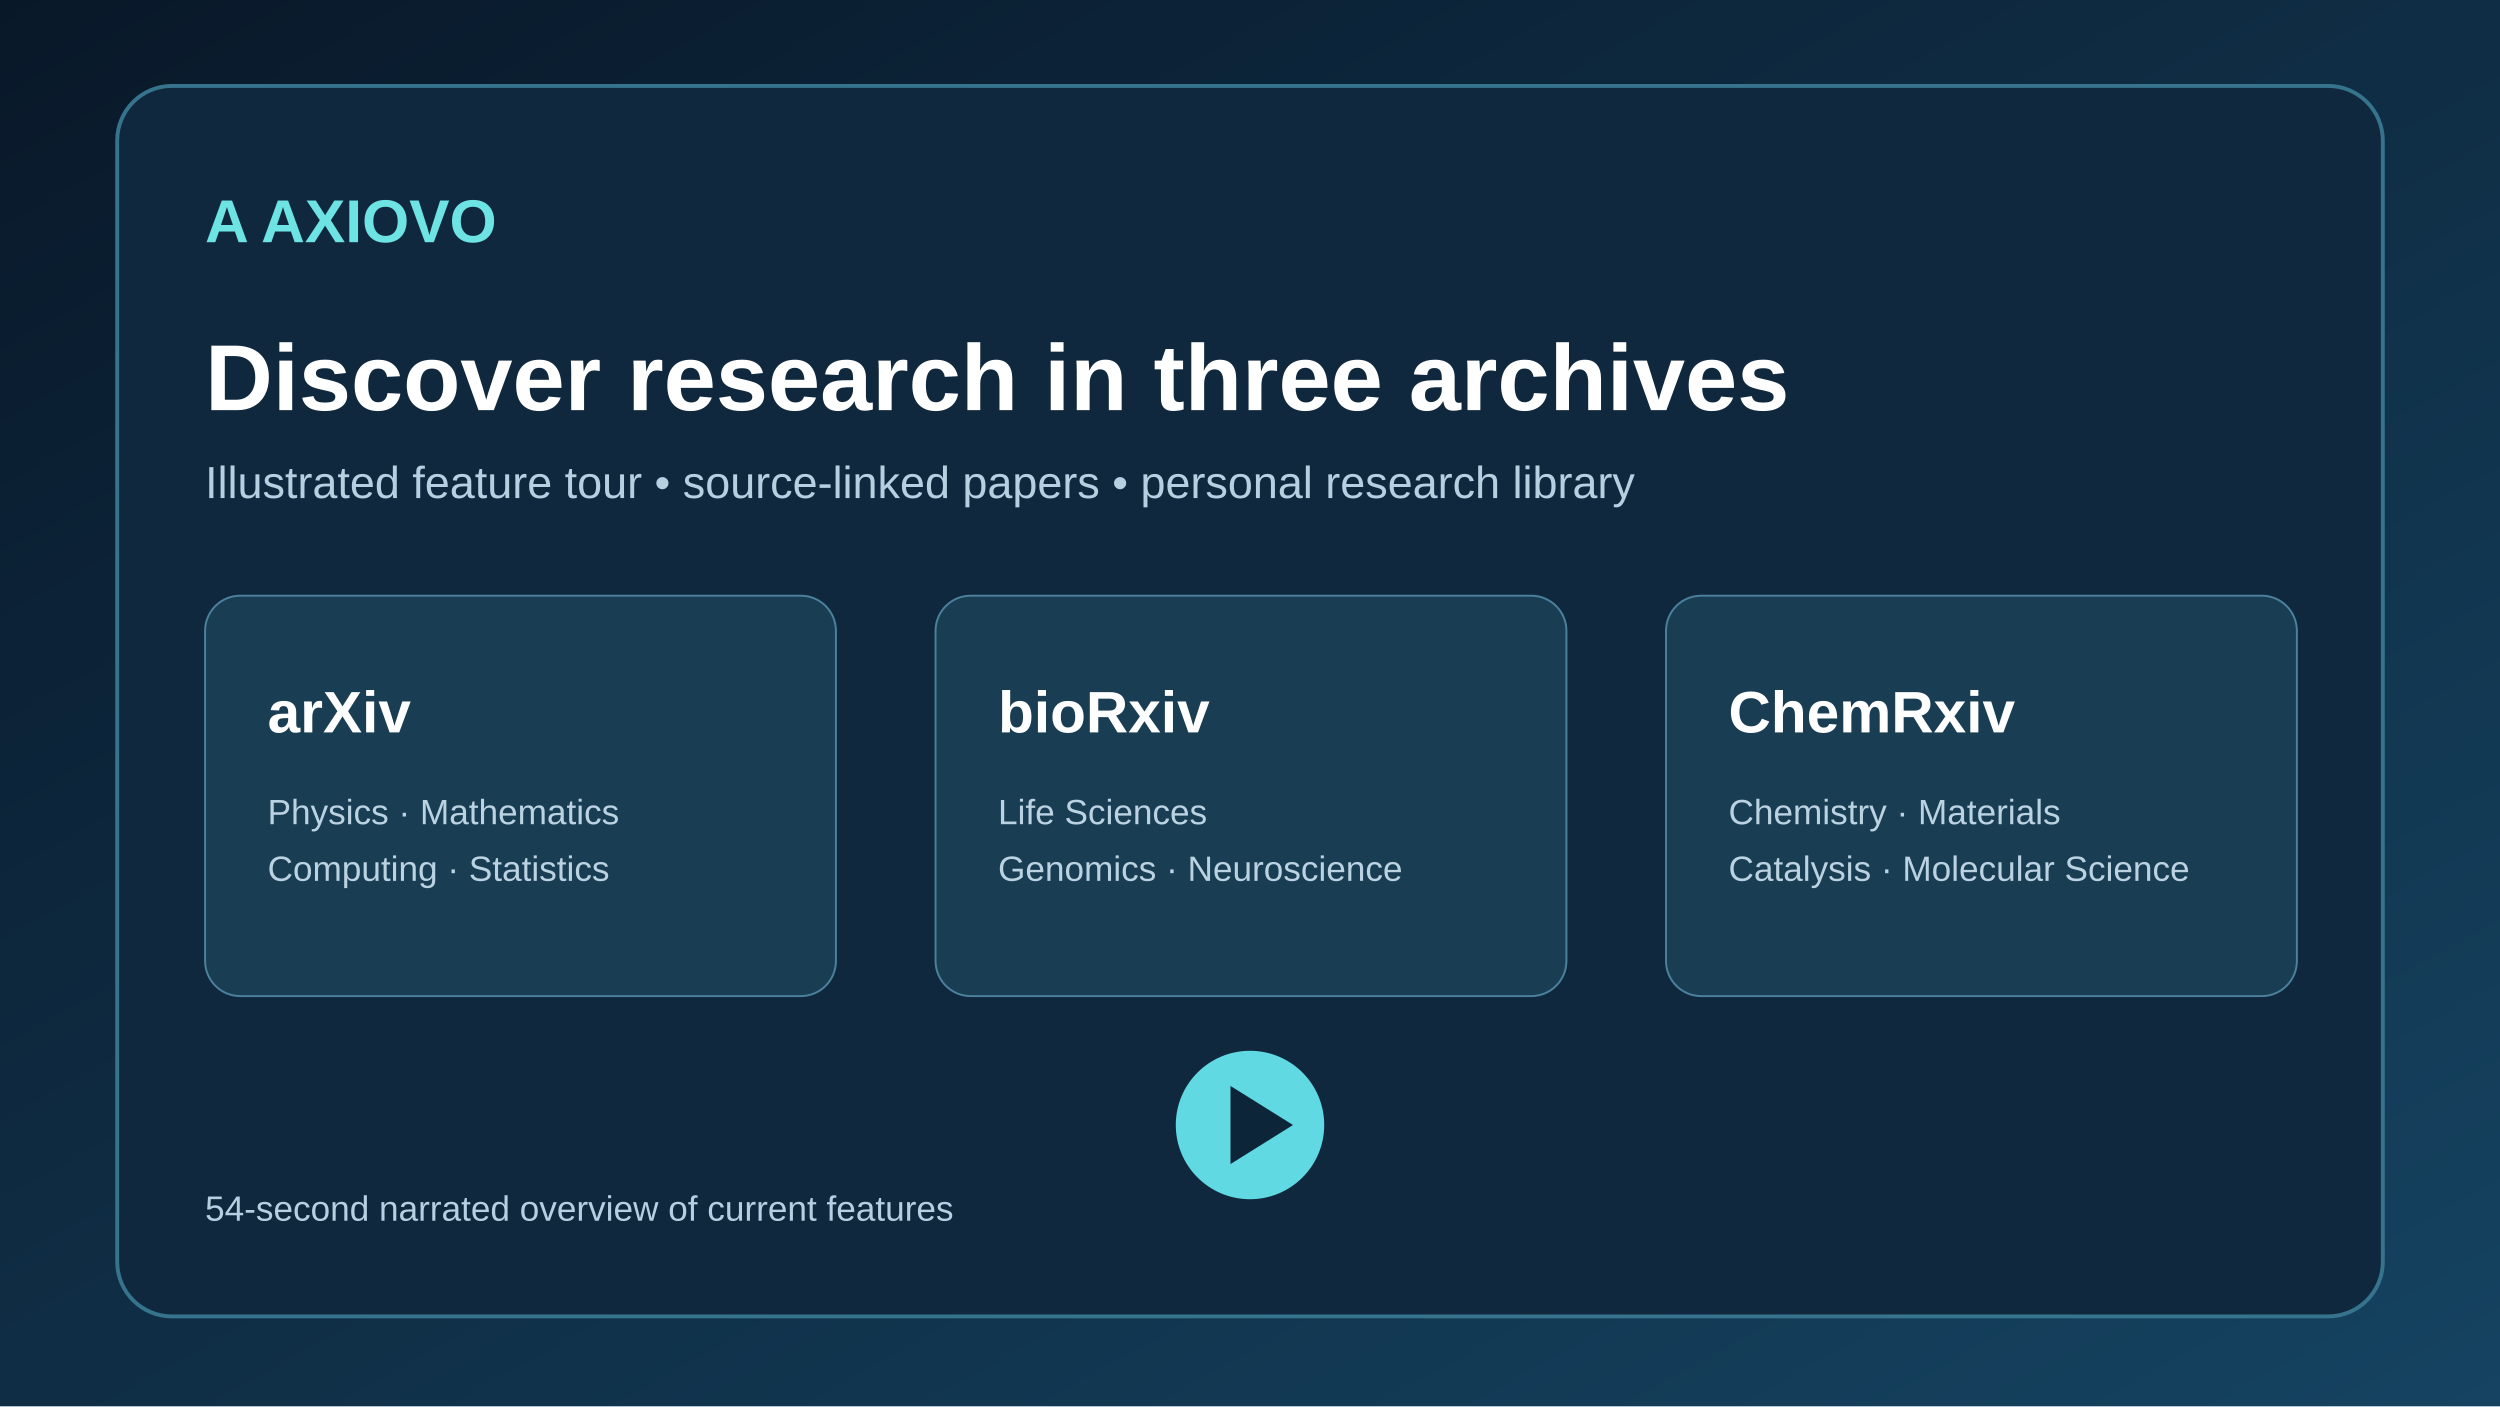
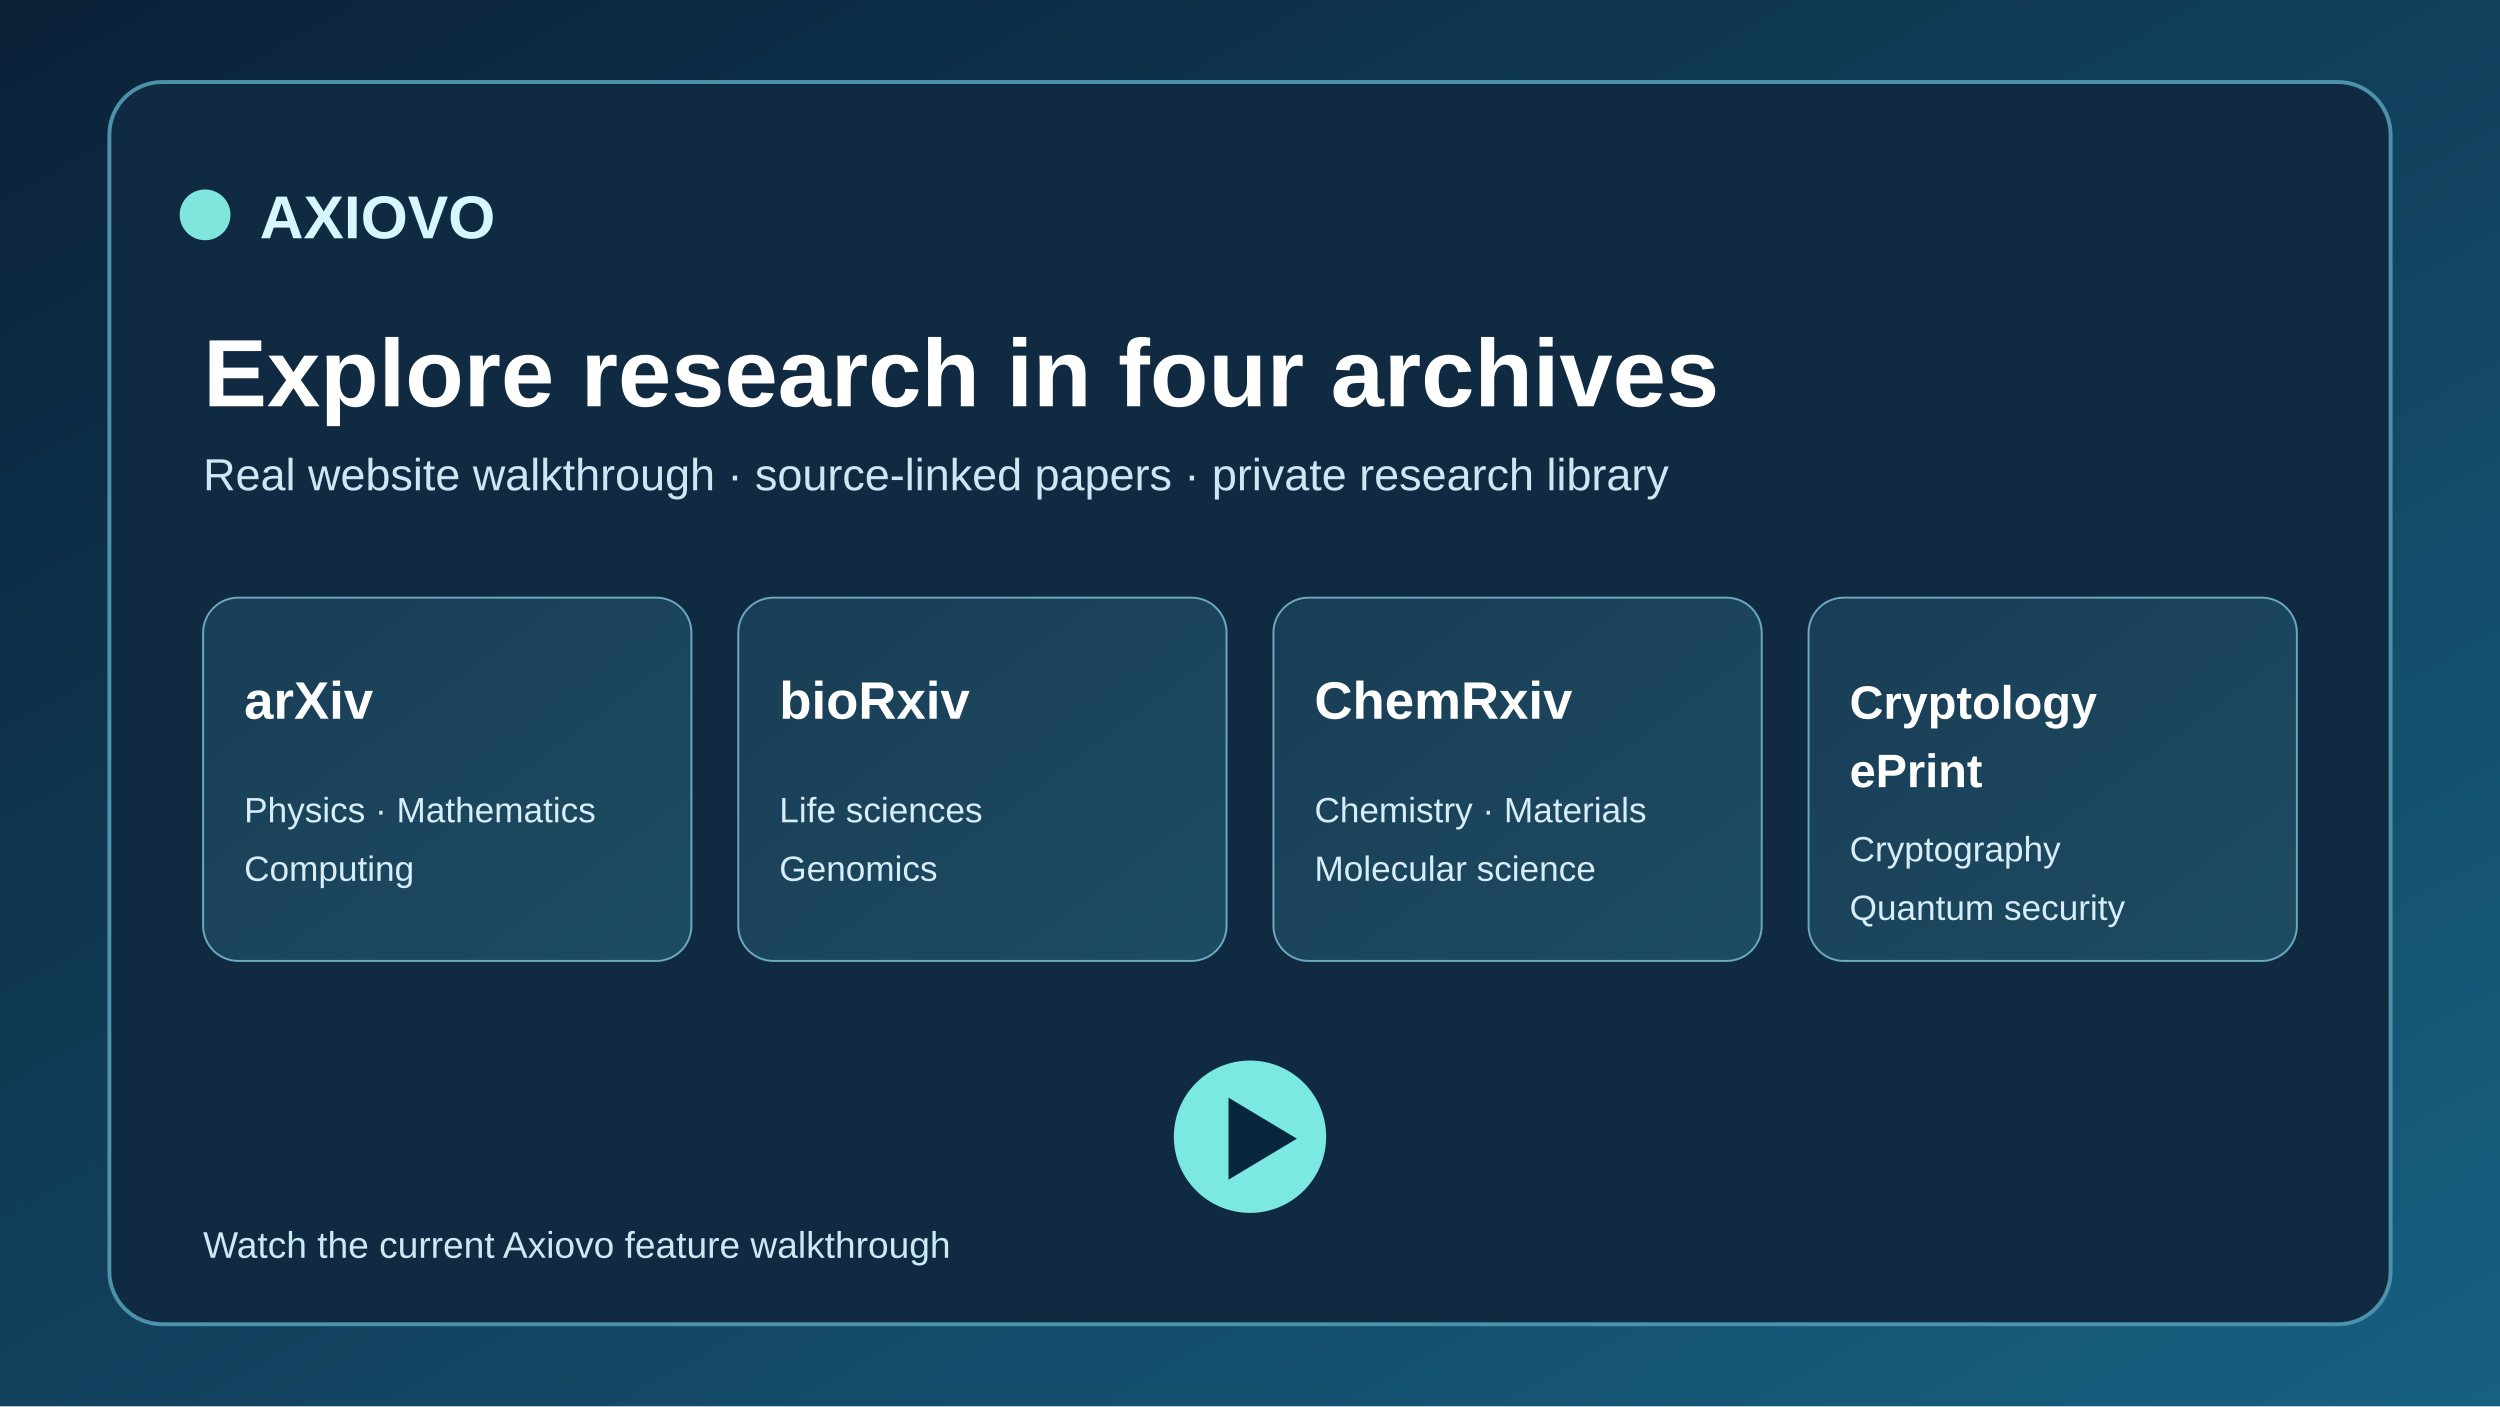
- <svg xmlns="http://www.w3.org/2000/svg" width="1280" height="720" viewBox="0 0 1280 720" role="img" aria-label="Axiovo feature walkthrough poster">
+ <svg xmlns="http://www.w3.org/2000/svg" width="1280" height="720" viewBox="0 0 1280 720" role="img" aria-label="Axiovo four archive tutorial poster: arXiv, bioRxiv, ChemRxiv and Cryptology ePrint">
  <defs>
-     <linearGradient id="bg" x2="1" y2="1">
-       <stop stop-color="#091829" />
-       <stop offset="1" stop-color="#154361" />
+     <linearGradient id="bg" x1="0" y1="0" x2="1" y2="1">
+       <stop stop-color="#0b2138" />
+       <stop offset="1" stop-color="#176081" />
+     </linearGradient>
+     <linearGradient id="tile" x1="0" y1="0" x2="1" y2="1">
+       <stop stop-color="#193d56" />
+       <stop offset="1" stop-color="#1d4c61" />
    </linearGradient>
  </defs>
  <rect width="1280" height="720" fill="url(#bg)" />
-   <rect x="60" y="44" width="1160" height="630" rx="28" fill="#10283d" stroke="#36748d" stroke-width="2" />
-   <text x="105" y="124" fill="#6ee3e3" font-family="Arial,sans-serif" font-size="31" font-weight="700">A  AXIOVO</text>
-   <text x="105" y="210" fill="#ffffff" font-family="Arial,sans-serif" font-size="48" font-weight="700">Discover research in three archives</text>
-   <text x="105" y="255" fill="#b6cfe1" font-family="Arial,sans-serif" font-size="23">Illustrated feature tour • source-linked papers • personal research library</text>
-   <g font-family="Arial,sans-serif" font-size="30" font-weight="700">
-     <rect x="105" y="305" width="323" height="205" rx="18" fill="#193d53" stroke="#4b819c" />
-     <rect x="479" y="305" width="323" height="205" rx="18" fill="#193d53" stroke="#4b819c" />
-     <rect x="853" y="305" width="323" height="205" rx="18" fill="#193d53" stroke="#4b819c" />
-     <text x="137" y="375" fill="#ffffff">arXiv</text>
-     <text x="511" y="375" fill="#ffffff">bioRxiv</text>
-     <text x="885" y="375" fill="#ffffff">ChemRxiv</text>
+   <rect x="56" y="42" width="1168" height="636" rx="27" fill="#102a42" stroke="#4b92aa" stroke-width="2" />
+   <circle cx="105" cy="110" r="13" fill="#80e5dc" />
+   <text x="133" y="122" font-family="Arial, sans-serif" font-size="31" fill="#d8f6ff" font-weight="800">AXIOVO</text>
+   <text x="104" y="208" font-family="Arial, sans-serif" font-size="49" fill="#fff" font-weight="800">Explore research in four archives</text>
+   <text x="104" y="251" font-family="Arial, sans-serif" font-size="23" fill="#cde8f4">Real website walkthrough · source-linked papers · private research library</text>
+   <g font-family="Arial, sans-serif">
+     <rect x="104" y="306" width="250" height="186" rx="18" fill="url(#tile)" stroke="#6aa9bf" />
+     <rect x="378" y="306" width="250" height="186" rx="18" fill="url(#tile)" stroke="#6aa9bf" />
+     <rect x="652" y="306" width="250" height="186" rx="18" fill="url(#tile)" stroke="#6aa9bf" />
+     <rect x="926" y="306" width="250" height="186" rx="18" fill="url(#tile)" stroke="#6aa9bf" />
+     <g fill="#fff" font-size="27" font-weight="700">
+       <text x="125" y="368">arXiv</text>
+       <text x="399" y="368">bioRxiv</text>
+       <text x="673" y="368">ChemRxiv</text>
+       <text x="947" y="368" font-size="24">Cryptology</text>
+       <text x="947" y="403" font-size="24">ePrint</text>
+     </g>
+     <g fill="#d7edf8" font-size="18">
+       <text x="125" y="421">Physics · Mathematics</text>
+       <text x="125" y="451">Computing</text>
+       <text x="399" y="421">Life sciences</text>
+       <text x="399" y="451">Genomics</text>
+       <text x="673" y="421">Chemistry · Materials</text>
+       <text x="673" y="451">Molecular science</text>
+       <text x="947" y="441">Cryptography</text>
+       <text x="947" y="471">Quantum security</text>
+     </g>
  </g>
-   <g font-family="Arial,sans-serif" font-size="18" fill="#bad2e1">
-     <text x="137" y="422">Physics · Mathematics</text>
-     <text x="137" y="451">Computing · Statistics</text>
-     <text x="511" y="422">Life Sciences</text>
-     <text x="511" y="451">Genomics · Neuroscience</text>
-     <text x="885" y="422">Chemistry · Materials</text>
-     <text x="885" y="451">Catalysis · Molecular Science</text>
-   </g>
-   <circle cx="640" cy="576" r="38" fill="#60d9e2" />
-   <path d="M630 556v40l32-20z" fill="#0d2538" />
-   <text x="105" y="625" fill="#b6cfe1" font-family="Arial,sans-serif" font-size="18">54-second narrated overview of current features</text>
+   <circle cx="640" cy="582" r="39" fill="#7be8e2" />
+   <path d="M629 562v42l35-21z" fill="#09273c" />
+   <text x="104" y="644" fill="#cce9f6" font-family="Arial,sans-serif" font-size="19">Watch the current Axiovo feature walkthrough</text>
</svg>
